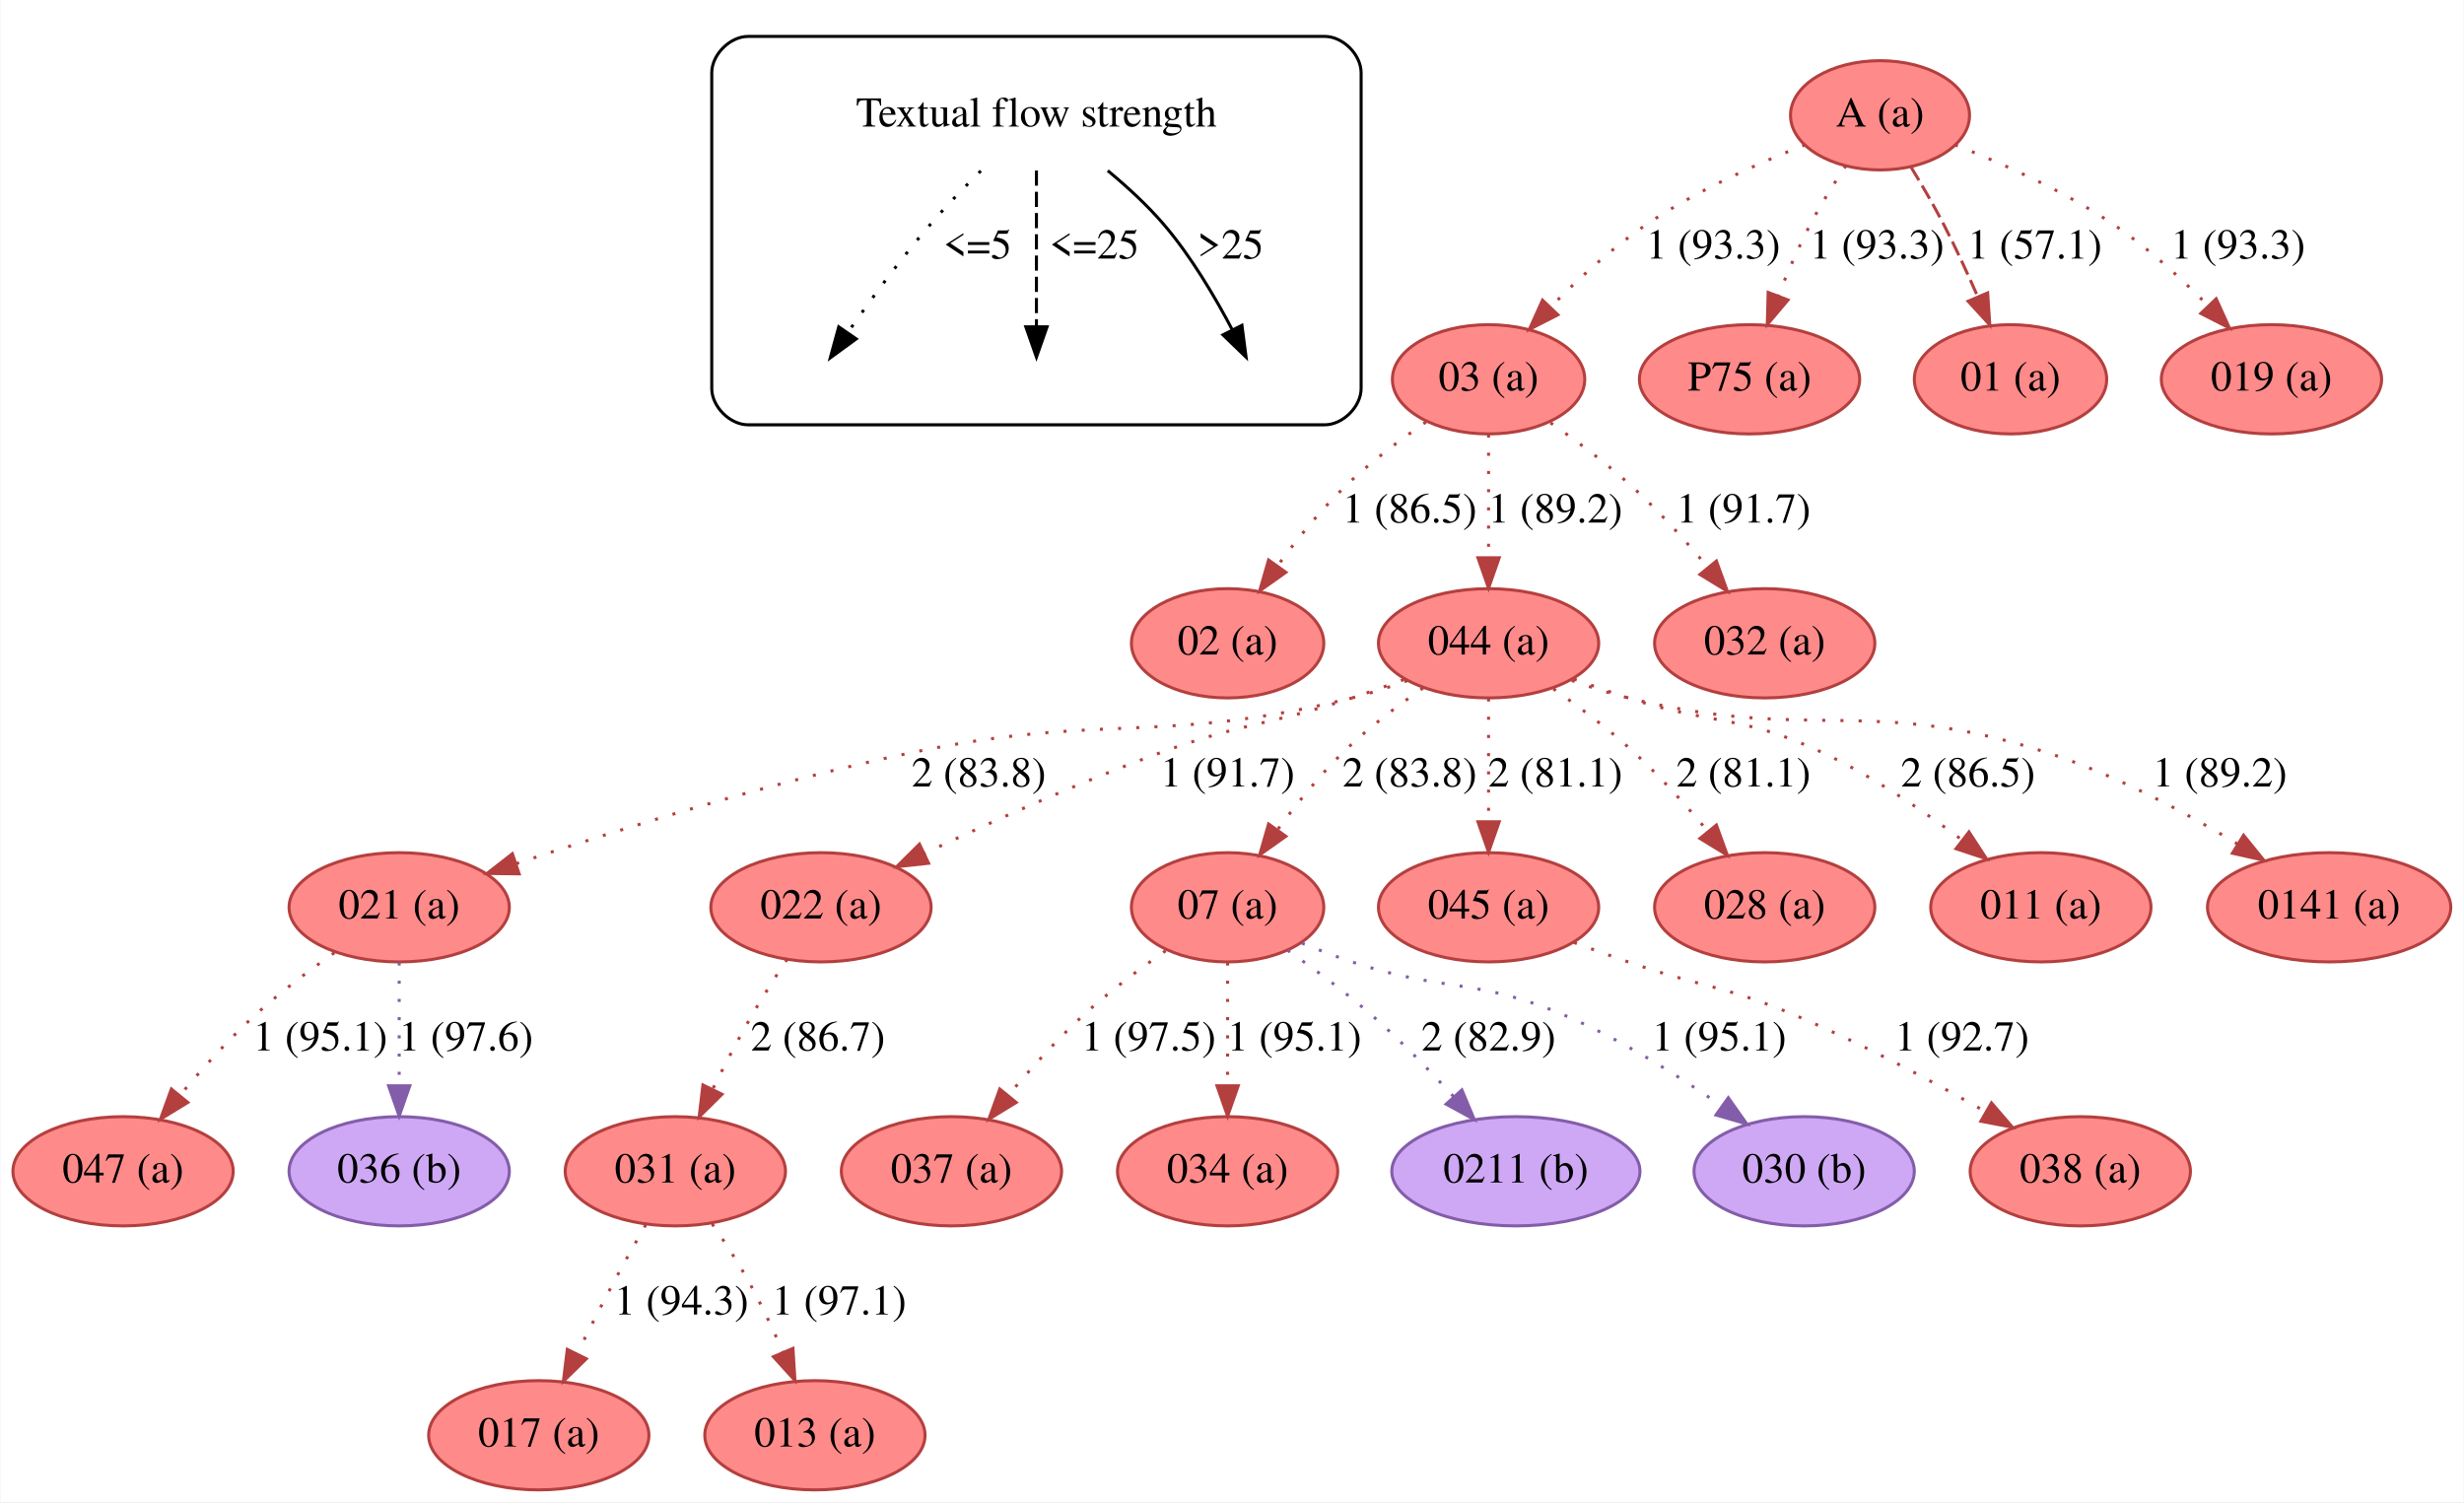
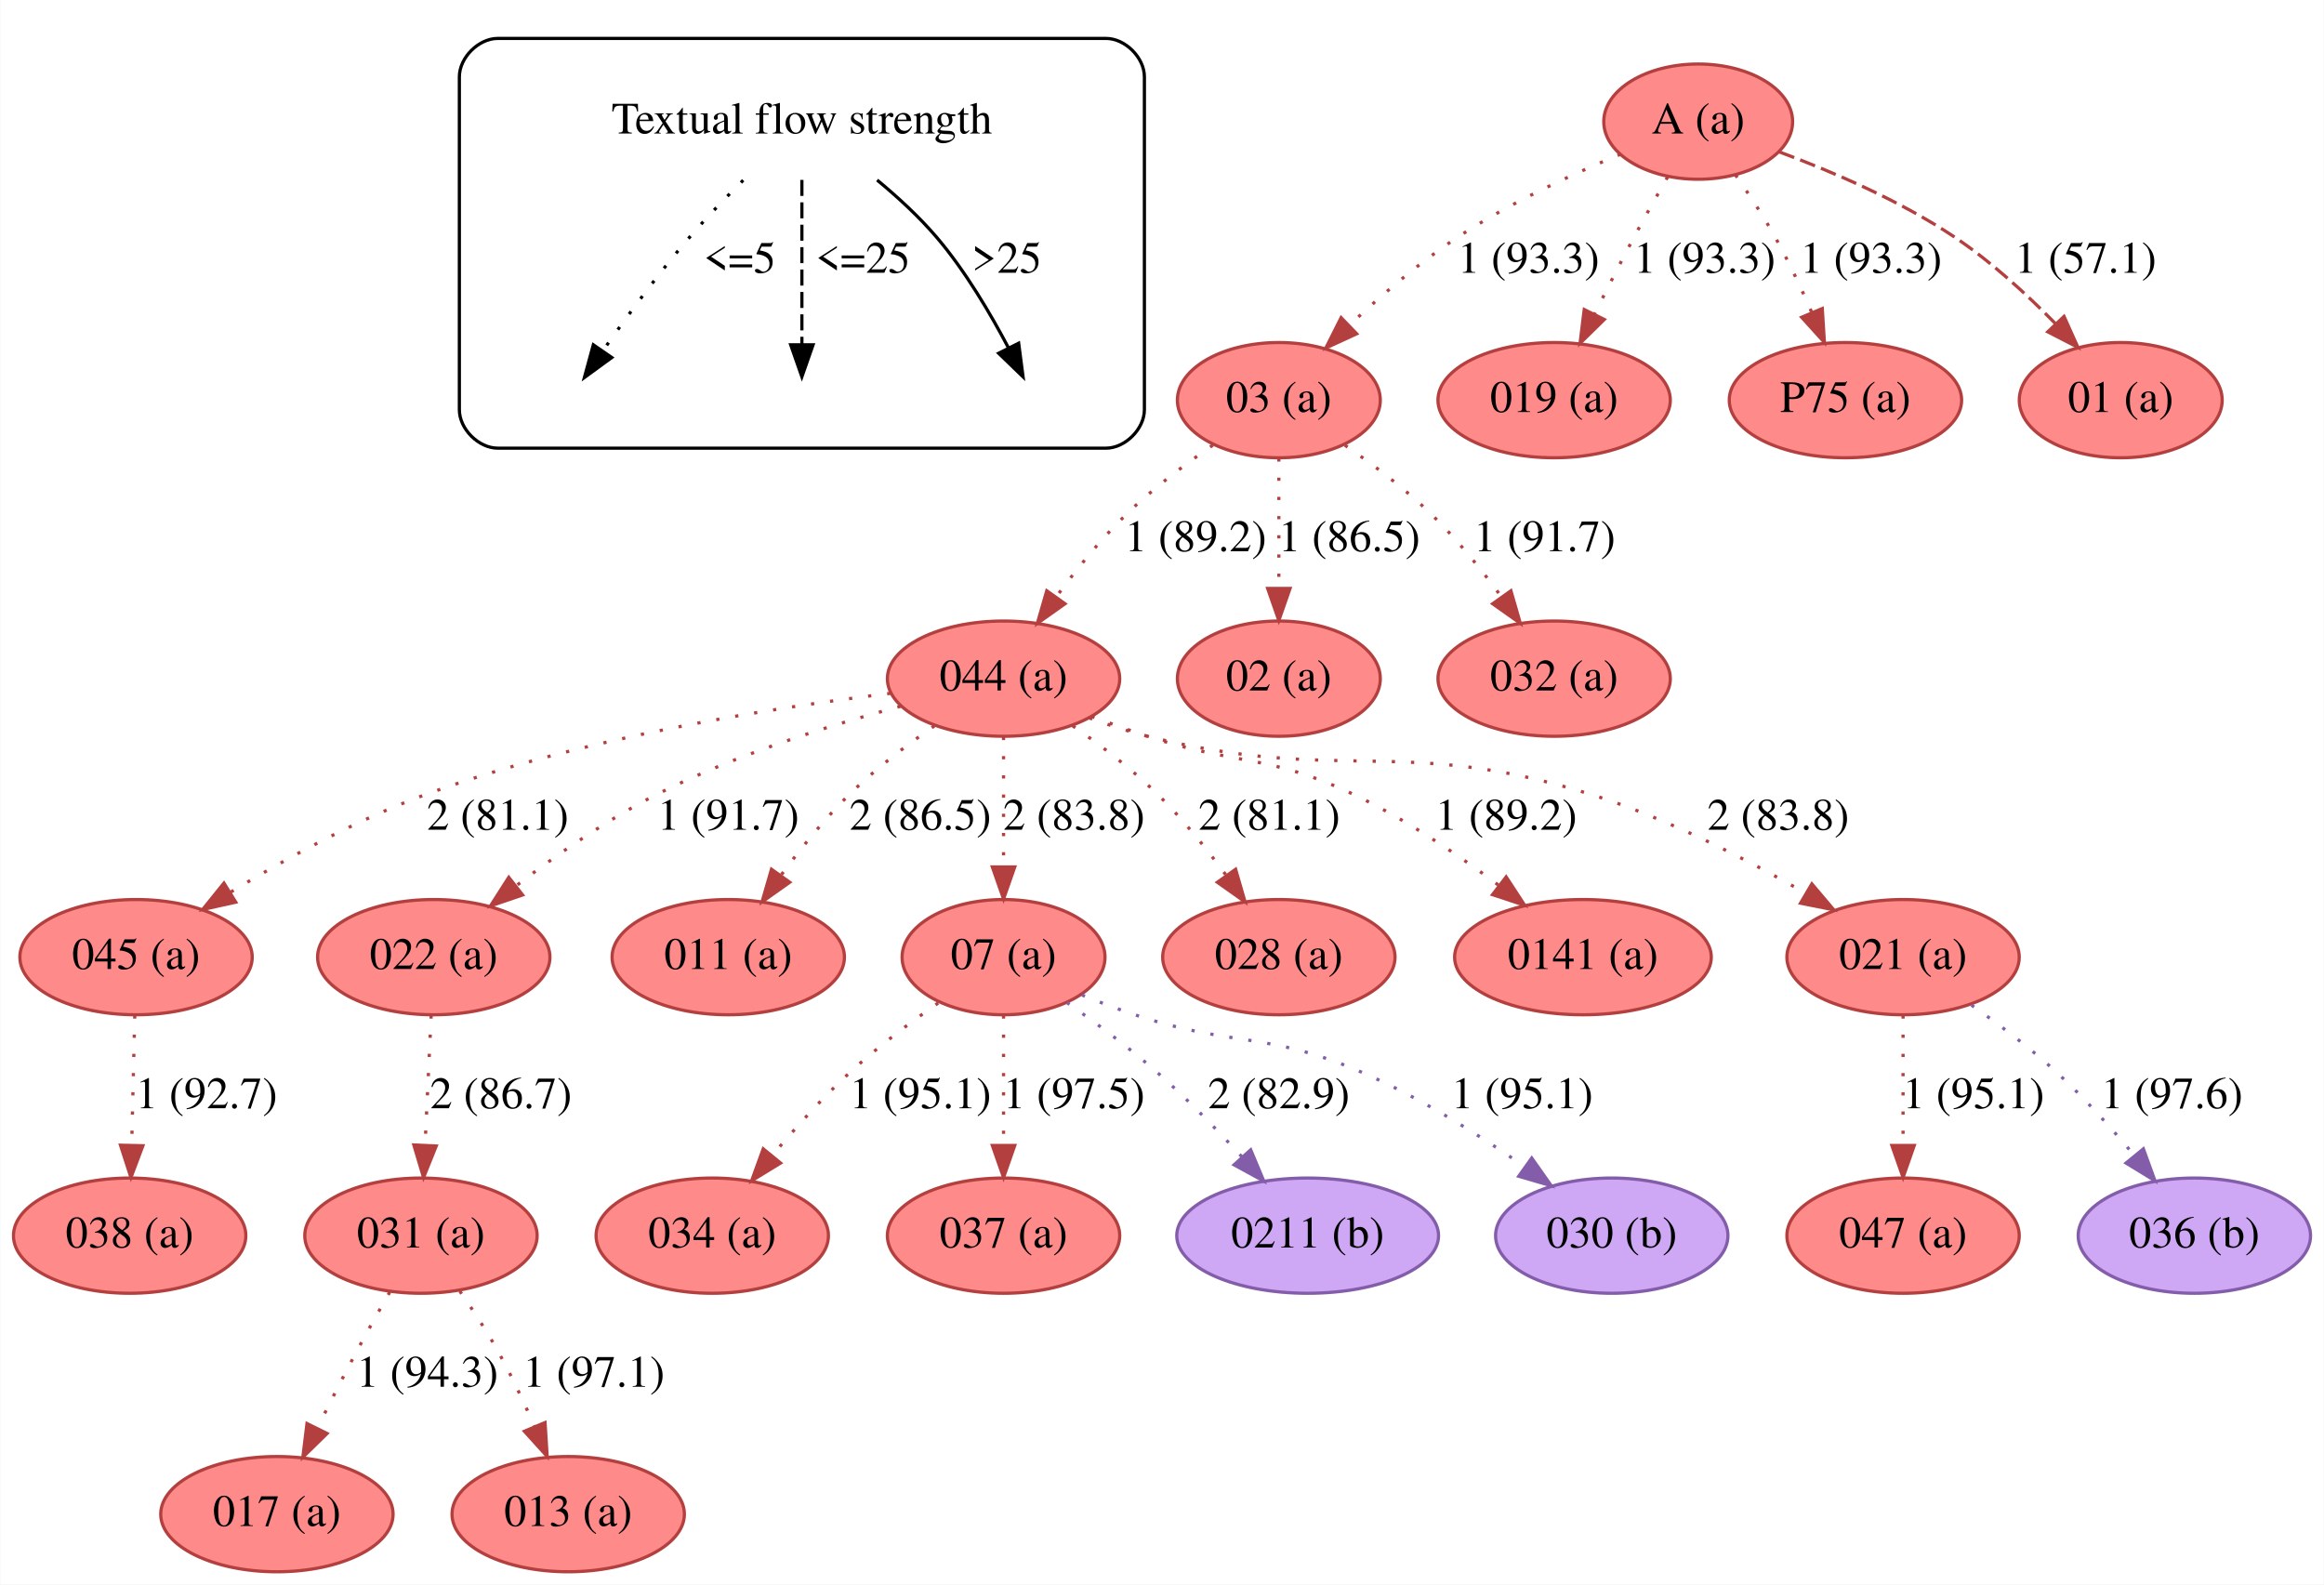
- <svg xmlns="http://www.w3.org/2000/svg" width="812pt" height="495pt" viewBox="0.00 0.00 811.69 495.00">
+ <svg xmlns="http://www.w3.org/2000/svg" width="726pt" height="495pt" viewBox="0.00 0.00 725.79 495.00">
  <g id="graph0" class="graph" transform="scale(1 1) rotate(0) translate(4 491)">
-     <polygon fill="white" stroke="none" points="-4,4 -4,-491 807.693,-491 807.693,4 -4,4" />
+     <polygon fill="white" stroke="none" points="-4,4 -4,-491 721.794,-491 721.794,4 -4,4" />
    <g id="clust1" class="cluster">
-       <path fill="none" stroke="black" d="M242.397,-351C242.397,-351 432.397,-351 432.397,-351 438.397,-351 444.397,-357 444.397,-363 444.397,-363 444.397,-467 444.397,-467 444.397,-473 438.397,-479 432.397,-479 432.397,-479 242.397,-479 242.397,-479 236.397,-479 230.397,-473 230.397,-467 230.397,-467 230.397,-363 230.397,-363 230.397,-357 236.397,-351 242.397,-351" />
+       <path fill="none" stroke="black" d="M151.397,-351C151.397,-351 341.397,-351 341.397,-351 347.397,-351 353.397,-357 353.397,-363 353.397,-363 353.397,-467 353.397,-467 353.397,-473 347.397,-479 341.397,-479 341.397,-479 151.397,-479 151.397,-479 145.397,-479 139.397,-473 139.397,-467 139.397,-467 139.397,-363 139.397,-363 139.397,-357 145.397,-351 151.397,-351" />
    </g>
    <g id="node1" class="node">
-       <text text-anchor="middle" x="337.397" y="-449.3" font-family="Times,serif" font-size="14.00">Textual flow strength</text>
+       <text text-anchor="middle" x="246.397" y="-449.3" font-family="Times,serif" font-size="14.00">Textual flow strength</text>
    </g>
    <g id="edge1" class="edge">
-       <path fill="none" stroke="black" stroke-dasharray="1,5" d="M319.062,-434.686C313.529,-429.194 307.557,-422.989 302.397,-417 292.568,-405.593 282.469,-391.779 275.31,-381.563" />
-       <polygon fill="black" stroke="black" points="278.011,-379.314 269.453,-373.068 272.248,-383.288 278.011,-379.314" />
-       <text text-anchor="middle" x="317.897" y="-405.8" font-family="Times,serif" font-size="14.00">&lt;=5  </text>
+       <path fill="none" stroke="black" stroke-dasharray="1,5" d="M228.062,-434.686C222.529,-429.194 216.557,-422.989 211.397,-417 201.568,-405.593 191.469,-391.779 184.31,-381.563" />
+       <polygon fill="black" stroke="black" points="187.011,-379.314 178.453,-373.068 181.248,-383.288 187.011,-379.314" />
+       <text text-anchor="middle" x="226.897" y="-405.8" font-family="Times,serif" font-size="14.00">&lt;=5  </text>
    </g>
    <g id="edge2" class="edge">
-       <path fill="none" stroke="black" stroke-dasharray="5,2" d="M337.397,-434.799C337.397,-419.794 337.397,-398.174 337.397,-383.409" />
-       <polygon fill="black" stroke="black" points="340.897,-383.293 337.397,-373.293 333.897,-383.293 340.897,-383.293" />
-       <text text-anchor="middle" x="356.397" y="-405.8" font-family="Times,serif" font-size="14.00">  &lt;=25</text>
+       <path fill="none" stroke="black" stroke-dasharray="5,2" d="M246.397,-434.799C246.397,-419.794 246.397,-398.174 246.397,-383.409" />
+       <polygon fill="black" stroke="black" points="249.897,-383.293 246.397,-373.293 242.897,-383.293 249.897,-383.293" />
+       <text text-anchor="middle" x="265.397" y="-405.8" font-family="Times,serif" font-size="14.00">  &lt;=25</text>
    </g>
    <g id="edge3" class="edge">
-       <path fill="none" stroke="black" d="M360.9,-434.76C367.303,-429.462 373.963,-423.344 379.397,-417 388.484,-406.39 396.492,-392.689 401.943,-382.313" />
-       <polygon fill="black" stroke="black" points="405.119,-383.789 406.488,-373.283 398.866,-380.642 405.119,-383.789" />
-       <text text-anchor="middle" x="401.397" y="-405.8" font-family="Times,serif" font-size="14.00">&gt;25</text>
+       <path fill="none" stroke="black" d="M269.9,-434.76C276.303,-429.462 282.963,-423.344 288.397,-417 297.484,-406.39 305.492,-392.689 310.943,-382.313" />
+       <polygon fill="black" stroke="black" points="314.119,-383.789 315.488,-373.283 307.866,-380.642 314.119,-383.789" />
+       <text text-anchor="middle" x="310.397" y="-405.8" font-family="Times,serif" font-size="14.00">&gt;25</text>
    </g>
    <g id="node5" class="node">
-       <ellipse fill="#ff8a8a" stroke="#b43f3f" cx="486.397" cy="-366" rx="31.695" ry="18" />
-       <text text-anchor="middle" x="486.397" y="-362.3" font-family="Times,serif" font-size="14.00">03 (a)</text>
+       <ellipse fill="#ff8a8a" stroke="#b43f3f" cx="526.397" cy="-453" rx="29.497" ry="18" />
+       <text text-anchor="middle" x="526.397" y="-449.3" font-family="Times,serif" font-size="14.00">A (a)</text>
    </g>
    <g id="node6" class="node">
-       <ellipse fill="#ff8a8a" stroke="#b43f3f" cx="400.397" cy="-279" rx="31.695" ry="18" />
-       <text text-anchor="middle" x="400.397" y="-275.3" font-family="Times,serif" font-size="14.00">02 (a)</text>
+       <ellipse fill="#ff8a8a" stroke="#b43f3f" cx="395.397" cy="-366" rx="31.695" ry="18" />
+       <text text-anchor="middle" x="395.397" y="-362.3" font-family="Times,serif" font-size="14.00">03 (a)</text>
    </g>
    <g id="edge4" class="edge">
-       <path fill="none" stroke="#b43f3f" stroke-dasharray="1,5" d="M465.75,-351.912C456.864,-345.796 446.645,-338.086 438.397,-330 430.572,-322.329 423.035,-312.975 416.765,-304.442" />
-       <polygon fill="#b43f3f" stroke="#b43f3f" points="419.603,-302.394 410.954,-296.275 413.899,-306.452 419.603,-302.394" />
-       <text text-anchor="middle" x="460.397" y="-318.8" font-family="Times,serif" font-size="14.00">1 (86.5)</text>
+       <path fill="none" stroke="#b43f3f" stroke-dasharray="1,5" d="M502.144,-442.808C486.973,-436.553 467.353,-427.517 451.397,-417 439.375,-409.077 427.301,-398.681 417.458,-389.422" />
+       <polygon fill="#b43f3f" stroke="#b43f3f" points="419.713,-386.734 410.086,-382.309 414.852,-391.772 419.713,-386.734" />
+       <text text-anchor="middle" x="473.397" y="-405.8" font-family="Times,serif" font-size="14.00">1 (93.3)</text>
    </g>
    <g id="node7" class="node">
-       <ellipse fill="#ff8a8a" stroke="#b43f3f" cx="486.397" cy="-279" rx="36.294" ry="18" />
-       <text text-anchor="middle" x="486.397" y="-275.3" font-family="Times,serif" font-size="14.00">044 (a)</text>
+       <ellipse fill="#ff8a8a" stroke="#b43f3f" cx="481.397" cy="-366" rx="36.294" ry="18" />
+       <text text-anchor="middle" x="481.397" y="-362.3" font-family="Times,serif" font-size="14.00">019 (a)</text>
    </g>
    <g id="edge5" class="edge">
-       <path fill="none" stroke="#b43f3f" stroke-dasharray="1,5" d="M486.397,-347.799C486.397,-336.163 486.397,-320.548 486.397,-307.237" />
-       <polygon fill="#b43f3f" stroke="#b43f3f" points="489.897,-307.175 486.397,-297.175 482.897,-307.175 489.897,-307.175" />
-       <text text-anchor="middle" x="508.397" y="-318.8" font-family="Times,serif" font-size="14.00">1 (89.2)</text>
+       <path fill="none" stroke="#b43f3f" stroke-dasharray="1,5" d="M516.847,-435.723C513.473,-429.861 509.699,-423.17 506.397,-417 502.229,-409.213 497.866,-400.645 493.972,-392.834" />
+       <polygon fill="#b43f3f" stroke="#b43f3f" points="497.069,-391.2 489.5,-383.785 490.793,-394.301 497.069,-391.2" />
+       <text text-anchor="middle" x="528.397" y="-405.8" font-family="Times,serif" font-size="14.00">1 (93.3)</text>
    </g>
    <g id="node8" class="node">
-       <ellipse fill="#ff8a8a" stroke="#b43f3f" cx="577.397" cy="-279" rx="36.294" ry="18" />
-       <text text-anchor="middle" x="577.397" y="-275.3" font-family="Times,serif" font-size="14.00">032 (a)</text>
-     </g>
-     <g id="edge6" class="edge">
-       <path fill="none" stroke="#b43f3f" stroke-dasharray="1,5" d="M506.816,-351.672C515.659,-345.512 525.908,-337.834 534.397,-330 542.941,-322.115 551.472,-312.619 558.657,-304.029" />
-       <polygon fill="#b43f3f" stroke="#b43f3f" points="561.474,-306.113 565.089,-296.155 556.053,-301.685 561.474,-306.113" />
-       <text text-anchor="middle" x="570.397" y="-318.8" font-family="Times,serif" font-size="14.00">1 (91.7)</text>
-     </g>
-     <g id="node13" class="node">
-       <ellipse fill="#ff8a8a" stroke="#b43f3f" cx="127.397" cy="-192" rx="36.294" ry="18" />
-       <text text-anchor="middle" x="127.397" y="-188.3" font-family="Times,serif" font-size="14.00">021 (a)</text>
-     </g>
-     <g id="edge16" class="edge">
-       <path fill="none" stroke="#b43f3f" stroke-dasharray="1,5" d="M459.6,-266.689C453.687,-264.529 447.396,-262.483 441.397,-261 378.355,-245.415 359.968,-256.256 296.397,-243 250.869,-233.506 199.828,-217.66 165.87,-206.351" />
-       <polygon fill="#b43f3f" stroke="#b43f3f" points="166.929,-203.015 156.335,-203.146 164.698,-209.65 166.929,-203.015" />
-       <text text-anchor="middle" x="318.397" y="-231.8" font-family="Times,serif" font-size="14.00">2 (83.8)</text>
-     </g>
-     <g id="node16" class="node">
-       <ellipse fill="#ff8a8a" stroke="#b43f3f" cx="266.397" cy="-192" rx="36.294" ry="18" />
-       <text text-anchor="middle" x="266.397" y="-188.3" font-family="Times,serif" font-size="14.00">022 (a)</text>
-     </g>
-     <g id="edge17" class="edge">
-       <path fill="none" stroke="#b43f3f" stroke-dasharray="1,5" d="M458.439,-267.028C452.826,-264.941 446.946,-262.838 441.397,-261 413.752,-251.847 405.761,-252.96 378.397,-243 351.728,-233.293 322.471,-220.141 300.549,-209.762" />
-       <polygon fill="#b43f3f" stroke="#b43f3f" points="301.863,-206.511 291.331,-205.357 298.845,-212.827 301.863,-206.511" />
-       <text text-anchor="middle" x="400.397" y="-231.8" font-family="Times,serif" font-size="14.00">1 (91.7)</text>
-     </g>
-     <g id="node20" class="node">
-       <ellipse fill="#ff8a8a" stroke="#b43f3f" cx="400.397" cy="-192" rx="31.695" ry="18" />
-       <text text-anchor="middle" x="400.397" y="-188.3" font-family="Times,serif" font-size="14.00">07 (a)</text>
-     </g>
-     <g id="edge18" class="edge">
-       <path fill="none" stroke="#b43f3f" stroke-dasharray="1,5" d="M464.793,-264.25C456.136,-258.245 446.351,-250.798 438.397,-243 430.572,-235.329 423.035,-225.975 416.765,-217.442" />
-       <polygon fill="#b43f3f" stroke="#b43f3f" points="419.603,-215.394 410.954,-209.275 413.899,-219.452 419.603,-215.394" />
-       <text text-anchor="middle" x="460.397" y="-231.8" font-family="Times,serif" font-size="14.00">2 (83.8)</text>
-     </g>
-     <g id="node21" class="node">
-       <ellipse fill="#ff8a8a" stroke="#b43f3f" cx="486.397" cy="-192" rx="36.294" ry="18" />
-       <text text-anchor="middle" x="486.397" y="-188.3" font-family="Times,serif" font-size="14.00">045 (a)</text>
-     </g>
-     <g id="edge19" class="edge">
-       <path fill="none" stroke="#b43f3f" stroke-dasharray="1,5" d="M486.397,-260.799C486.397,-249.163 486.397,-233.548 486.397,-220.237" />
-       <polygon fill="#b43f3f" stroke="#b43f3f" points="489.897,-220.175 486.397,-210.175 482.897,-220.175 489.897,-220.175" />
-       <text text-anchor="middle" x="508.397" y="-231.8" font-family="Times,serif" font-size="14.00">2 (81.1)</text>
-     </g>
-     <g id="node22" class="node">
-       <ellipse fill="#ff8a8a" stroke="#b43f3f" cx="577.397" cy="-192" rx="36.294" ry="18" />
-       <text text-anchor="middle" x="577.397" y="-188.3" font-family="Times,serif" font-size="14.00">028 (a)</text>
-     </g>
-     <g id="edge20" class="edge">
-       <path fill="none" stroke="#b43f3f" stroke-dasharray="1,5" d="M507.768,-264.006C516.389,-257.963 526.211,-250.554 534.397,-243 542.941,-235.115 551.472,-225.619 558.657,-217.029" />
-       <polygon fill="#b43f3f" stroke="#b43f3f" points="561.474,-219.113 565.089,-209.155 556.053,-214.685 561.474,-219.113" />
-       <text text-anchor="middle" x="570.397" y="-231.8" font-family="Times,serif" font-size="14.00">2 (81.1)</text>
-     </g>
-     <g id="node23" class="node">
-       <ellipse fill="#ff8a8a" stroke="#b43f3f" cx="668.397" cy="-192" rx="36.294" ry="18" />
-       <text text-anchor="middle" x="668.397" y="-188.3" font-family="Times,serif" font-size="14.00">011 (a)</text>
-     </g>
-     <g id="edge21" class="edge">
-       <path fill="none" stroke="#b43f3f" stroke-dasharray="1,5" d="M514.492,-267.213C520.377,-265.067 526.567,-262.894 532.397,-261 560.499,-251.871 569.67,-255.601 596.397,-243 612.657,-235.334 629.241,-224.096 642.388,-214.216" />
-       <polygon fill="#b43f3f" stroke="#b43f3f" points="644.709,-216.847 650.494,-207.97 640.436,-211.302 644.709,-216.847" />
-       <text text-anchor="middle" x="644.397" y="-231.8" font-family="Times,serif" font-size="14.00">2 (86.5)</text>
-     </g>
-     <g id="node24" class="node">
-       <ellipse fill="#ff8a8a" stroke="#b43f3f" cx="763.397" cy="-192" rx="40.094" ry="18" />
-       <text text-anchor="middle" x="763.397" y="-188.3" font-family="Times,serif" font-size="14.00">0141 (a)</text>
-     </g>
-     <g id="edge22" class="edge">
-       <path fill="none" stroke="#b43f3f" stroke-dasharray="1,5" d="M513.813,-266.728C519.856,-264.566 526.28,-262.509 532.397,-261 592.45,-246.186 611.521,-261.957 670.397,-243 692.537,-235.871 715.576,-223.526 733.184,-212.887" />
-       <polygon fill="#b43f3f" stroke="#b43f3f" points="735.202,-215.754 741.864,-207.515 731.518,-209.802 735.202,-215.754" />
-       <text text-anchor="middle" x="727.397" y="-231.8" font-family="Times,serif" font-size="14.00">1 (89.2)</text>
-     </g>
-     <g id="node9" class="node">
-       <ellipse fill="#ff8a8a" stroke="#b43f3f" cx="615.397" cy="-453" rx="29.497" ry="18" />
-       <text text-anchor="middle" x="615.397" y="-449.3" font-family="Times,serif" font-size="14.00">A (a)</text>
-     </g>
-     <g id="edge7" class="edge">
-       <path fill="none" stroke="#b43f3f" stroke-dasharray="1,5" d="M590.695,-443.257C575.013,-437.12 554.679,-428.049 538.397,-417 527.062,-409.308 515.921,-399.062 506.876,-389.848" />
-       <polygon fill="#b43f3f" stroke="#b43f3f" points="509.245,-387.26 499.814,-382.43 504.175,-392.086 509.245,-387.26" />
-       <text text-anchor="middle" x="560.397" y="-405.8" font-family="Times,serif" font-size="14.00">1 (93.3)</text>
-     </g>
-     <g id="node10" class="node">
      <ellipse fill="#ff8a8a" stroke="#b43f3f" cx="572.397" cy="-366" rx="36.294" ry="18" />
      <text text-anchor="middle" x="572.397" y="-362.3" font-family="Times,serif" font-size="14.00">P75 (a)</text>
    </g>
-     <g id="edge8" class="edge">
-       <path fill="none" stroke="#b43f3f" stroke-dasharray="1,5" d="M604.166,-436.379C600.176,-430.467 595.828,-423.575 592.397,-417 588.504,-409.54 584.877,-401.146 581.809,-393.396" />
-       <polygon fill="#b43f3f" stroke="#b43f3f" points="585.076,-392.141 578.245,-384.043 578.535,-394.634 585.076,-392.141" />
-       <text text-anchor="middle" x="614.397" y="-405.8" font-family="Times,serif" font-size="14.00">1 (93.3)</text>
-     </g>
-     <g id="node11" class="node">
+     <g id="edge6" class="edge">
+       <path fill="none" stroke="#b43f3f" stroke-dasharray="1,5" d="M538.036,-436.37C542.19,-430.457 546.743,-423.567 550.397,-417 554.547,-409.542 558.498,-401.148 561.877,-393.398" />
+       <polygon fill="#b43f3f" stroke="#b43f3f" points="565.161,-394.619 565.824,-384.044 558.712,-391.897 565.161,-394.619" />
+       <text text-anchor="middle" x="580.397" y="-405.8" font-family="Times,serif" font-size="14.00">1 (93.3)</text>
+     </g>
+     <g id="node9" class="node">
      <ellipse fill="#ff8a8a" stroke="#b43f3f" cx="658.397" cy="-366" rx="31.695" ry="18" />
      <text text-anchor="middle" x="658.397" y="-362.3" font-family="Times,serif" font-size="14.00">01 (a)</text>
    </g>
+     <g id="edge7" class="edge">
+       <path fill="none" stroke="#b43f3f" stroke-dasharray="5,2" d="M551.714,-443.555C568.064,-437.482 589.381,-428.371 606.397,-417 617.786,-409.389 628.935,-399.155 637.971,-389.928" />
+       <polygon fill="#b43f3f" stroke="#b43f3f" points="640.679,-392.158 645.022,-382.494 635.601,-387.341 640.679,-392.158" />
+       <text text-anchor="middle" x="647.397" y="-405.8" font-family="Times,serif" font-size="14.00">1 (57.1)</text>
+     </g>
+     <g id="node10" class="node">
+       <ellipse fill="#ff8a8a" stroke="#b43f3f" cx="309.397" cy="-279" rx="36.294" ry="18" />
+       <text text-anchor="middle" x="309.397" y="-275.3" font-family="Times,serif" font-size="14.00">044 (a)</text>
+     </g>
+     <g id="edge8" class="edge">
+       <path fill="none" stroke="#b43f3f" stroke-dasharray="1,5" d="M374.75,-351.912C365.864,-345.796 355.645,-338.086 347.397,-330 339.572,-322.329 332.035,-312.975 325.765,-304.442" />
+       <polygon fill="#b43f3f" stroke="#b43f3f" points="328.603,-302.394 319.954,-296.275 322.899,-306.452 328.603,-302.394" />
+       <text text-anchor="middle" x="369.397" y="-318.8" font-family="Times,serif" font-size="14.00">1 (89.2)</text>
+     </g>
+     <g id="node11" class="node">
+       <ellipse fill="#ff8a8a" stroke="#b43f3f" cx="395.397" cy="-279" rx="31.695" ry="18" />
+       <text text-anchor="middle" x="395.397" y="-275.3" font-family="Times,serif" font-size="14.00">02 (a)</text>
+     </g>
    <g id="edge9" class="edge">
-       <path fill="none" stroke="#b43f3f" stroke-dasharray="5,2" d="M625.66,-435.861C629.224,-430.011 633.14,-423.294 636.397,-417 640.319,-409.419 644.203,-400.989 647.59,-393.243" />
-       <polygon fill="#b43f3f" stroke="#b43f3f" points="650.866,-394.485 651.58,-383.914 644.43,-391.732 650.866,-394.485" />
-       <text text-anchor="middle" x="666.397" y="-405.8" font-family="Times,serif" font-size="14.00">1 (57.1)</text>
+       <path fill="none" stroke="#b43f3f" stroke-dasharray="1,5" d="M395.397,-347.799C395.397,-336.163 395.397,-320.548 395.397,-307.237" />
+       <polygon fill="#b43f3f" stroke="#b43f3f" points="398.897,-307.175 395.397,-297.175 391.897,-307.175 398.897,-307.175" />
+       <text text-anchor="middle" x="417.397" y="-318.8" font-family="Times,serif" font-size="14.00">1 (86.5)</text>
    </g>
    <g id="node12" class="node">
-       <ellipse fill="#ff8a8a" stroke="#b43f3f" cx="744.397" cy="-366" rx="36.294" ry="18" />
-       <text text-anchor="middle" x="744.397" y="-362.3" font-family="Times,serif" font-size="14.00">019 (a)</text>
+       <ellipse fill="#ff8a8a" stroke="#b43f3f" cx="481.397" cy="-279" rx="36.294" ry="18" />
+       <text text-anchor="middle" x="481.397" y="-275.3" font-family="Times,serif" font-size="14.00">032 (a)</text>
    </g>
    <g id="edge10" class="edge">
-       <path fill="none" stroke="#b43f3f" stroke-dasharray="1,5" d="M640.098,-443.257C655.781,-437.12 676.115,-428.049 692.397,-417 703.57,-409.418 714.555,-399.354 723.528,-390.244" />
-       <polygon fill="#b43f3f" stroke="#b43f3f" points="726.176,-392.539 730.553,-382.891 721.114,-387.704 726.176,-392.539" />
-       <text text-anchor="middle" x="733.397" y="-405.8" font-family="Times,serif" font-size="14.00">1 (93.3)</text>
+       <path fill="none" stroke="#b43f3f" stroke-dasharray="1,5" d="M416.044,-351.912C424.93,-345.796 435.148,-338.086 443.397,-330 451.221,-322.329 458.759,-312.975 465.029,-304.442" />
+       <polygon fill="#b43f3f" stroke="#b43f3f" points="467.894,-306.452 470.84,-296.275 462.191,-302.394 467.894,-306.452" />
+       <text text-anchor="middle" x="478.397" y="-318.8" font-family="Times,serif" font-size="14.00">1 (91.7)</text>
+     </g>
+     <g id="node13" class="node">
+       <ellipse fill="#ff8a8a" stroke="#b43f3f" cx="38.397" cy="-192" rx="36.294" ry="18" />
+       <text text-anchor="middle" x="38.397" y="-188.3" font-family="Times,serif" font-size="14.00">045 (a)</text>
+     </g>
+     <g id="edge11" class="edge">
+       <path fill="none" stroke="#b43f3f" stroke-dasharray="1,5" d="M274.028,-274.407C237.092,-269.904 177.892,-260.55 129.397,-243 107.745,-235.164 85.045,-222.7 67.732,-212.177" />
+       <polygon fill="#b43f3f" stroke="#b43f3f" points="69.547,-209.184 59.204,-206.885 65.856,-215.132 69.547,-209.184" />
+       <text text-anchor="middle" x="151.397" y="-231.8" font-family="Times,serif" font-size="14.00">2 (81.1)</text>
    </g>
    <g id="node14" class="node">
+       <ellipse fill="#ff8a8a" stroke="#b43f3f" cx="131.397" cy="-192" rx="36.294" ry="18" />
+       <text text-anchor="middle" x="131.397" y="-188.3" font-family="Times,serif" font-size="14.00">022 (a)</text>
+     </g>
+     <g id="edge12" class="edge">
+       <path fill="none" stroke="#b43f3f" stroke-dasharray="1,5" d="M277.194,-270.349C255.172,-264.456 225.686,-255.241 201.397,-243 185.752,-235.116 169.747,-223.958 156.997,-214.183" />
+       <polygon fill="#b43f3f" stroke="#b43f3f" points="159.153,-211.426 149.125,-208.007 154.832,-216.934 159.153,-211.426" />
+       <text text-anchor="middle" x="223.397" y="-231.8" font-family="Times,serif" font-size="14.00">1 (91.7)</text>
+     </g>
+     <g id="node15" class="node">
+       <ellipse fill="#ff8a8a" stroke="#b43f3f" cx="223.397" cy="-192" rx="36.294" ry="18" />
+       <text text-anchor="middle" x="223.397" y="-188.3" font-family="Times,serif" font-size="14.00">011 (a)</text>
+     </g>
+     <g id="edge13" class="edge">
+       <path fill="none" stroke="#b43f3f" stroke-dasharray="1,5" d="M287.793,-264.25C279.136,-258.245 269.351,-250.798 261.397,-243 253.572,-235.329 246.035,-225.975 239.765,-217.442" />
+       <polygon fill="#b43f3f" stroke="#b43f3f" points="242.603,-215.394 233.954,-209.275 236.899,-219.452 242.603,-215.394" />
+       <text text-anchor="middle" x="283.397" y="-231.8" font-family="Times,serif" font-size="14.00">2 (86.5)</text>
+     </g>
+     <g id="node16" class="node">
+       <ellipse fill="#ff8a8a" stroke="#b43f3f" cx="309.397" cy="-192" rx="31.695" ry="18" />
+       <text text-anchor="middle" x="309.397" y="-188.3" font-family="Times,serif" font-size="14.00">07 (a)</text>
+     </g>
+     <g id="edge14" class="edge">
+       <path fill="none" stroke="#b43f3f" stroke-dasharray="1,5" d="M309.397,-260.799C309.397,-249.163 309.397,-233.548 309.397,-220.237" />
+       <polygon fill="#b43f3f" stroke="#b43f3f" points="312.897,-220.175 309.397,-210.175 305.897,-220.175 312.897,-220.175" />
+       <text text-anchor="middle" x="331.397" y="-231.8" font-family="Times,serif" font-size="14.00">2 (83.8)</text>
+     </g>
+     <g id="node17" class="node">
+       <ellipse fill="#ff8a8a" stroke="#b43f3f" cx="395.397" cy="-192" rx="36.294" ry="18" />
+       <text text-anchor="middle" x="395.397" y="-188.3" font-family="Times,serif" font-size="14.00">028 (a)</text>
+     </g>
+     <g id="edge15" class="edge">
+       <path fill="none" stroke="#b43f3f" stroke-dasharray="1,5" d="M331.001,-264.25C339.657,-258.245 349.443,-250.798 357.397,-243 365.221,-235.329 372.759,-225.975 379.029,-217.442" />
+       <polygon fill="#b43f3f" stroke="#b43f3f" points="381.894,-219.452 384.84,-209.275 376.191,-215.394 381.894,-219.452" />
+       <text text-anchor="middle" x="392.397" y="-231.8" font-family="Times,serif" font-size="14.00">2 (81.1)</text>
+     </g>
+     <g id="node18" class="node">
+       <ellipse fill="#ff8a8a" stroke="#b43f3f" cx="490.397" cy="-192" rx="40.094" ry="18" />
+       <text text-anchor="middle" x="490.397" y="-188.3" font-family="Times,serif" font-size="14.00">0141 (a)</text>
+     </g>
+     <g id="edge16" class="edge">
+       <path fill="none" stroke="#b43f3f" stroke-dasharray="1,5" d="M336.868,-267.189C342.626,-265.045 348.685,-262.878 354.397,-261 382.466,-251.77 391.67,-255.601 418.397,-243 434.544,-235.387 451.011,-224.252 464.114,-214.422" />
+       <polygon fill="#b43f3f" stroke="#b43f3f" points="466.409,-217.072 472.202,-208.201 462.141,-211.524 466.409,-217.072" />
+       <text text-anchor="middle" x="466.397" y="-231.8" font-family="Times,serif" font-size="14.00">1 (89.2)</text>
+     </g>
+     <g id="node19" class="node">
+       <ellipse fill="#ff8a8a" stroke="#b43f3f" cx="590.397" cy="-192" rx="36.294" ry="18" />
+       <text text-anchor="middle" x="590.397" y="-188.3" font-family="Times,serif" font-size="14.00">021 (a)</text>
+     </g>
+     <g id="edge17" class="edge">
+       <path fill="none" stroke="#b43f3f" stroke-dasharray="1,5" d="M336.2,-266.717C342.113,-264.556 348.402,-262.502 354.397,-261 414.396,-245.97 433.32,-261.322 492.397,-243 516.227,-235.609 541.253,-222.743 560.051,-211.913" />
+       <polygon fill="#b43f3f" stroke="#b43f3f" points="561.905,-214.883 568.746,-206.793 558.353,-208.851 561.905,-214.883" />
+       <text text-anchor="middle" x="551.397" y="-231.8" font-family="Times,serif" font-size="14.00">2 (83.8)</text>
+     </g>
+     <g id="node20" class="node">
      <ellipse fill="#ff8a8a" stroke="#b43f3f" cx="36.397" cy="-105" rx="36.294" ry="18" />
-       <text text-anchor="middle" x="36.397" y="-101.3" font-family="Times,serif" font-size="14.00">047 (a)</text>
-     </g>
-     <g id="edge11" class="edge">
-       <path fill="none" stroke="#b43f3f" stroke-dasharray="1,5" d="M106.025,-177.006C97.404,-170.963 87.582,-163.554 79.397,-156 70.853,-148.115 62.321,-138.619 55.136,-130.029" />
-       <polygon fill="#b43f3f" stroke="#b43f3f" points="57.741,-127.685 48.704,-122.155 52.32,-132.113 57.741,-127.685" />
-       <text text-anchor="middle" x="101.397" y="-144.8" font-family="Times,serif" font-size="14.00">1 (95.1)</text>
-     </g>
-     <g id="node15" class="node">
-       <ellipse fill="#cea8f4" stroke="#835da9" cx="127.397" cy="-105" rx="36.294" ry="18" />
-       <text text-anchor="middle" x="127.397" y="-101.3" font-family="Times,serif" font-size="14.00">036 (b)</text>
-     </g>
-     <g id="edge12" class="edge">
-       <path fill="none" stroke="#835da9" stroke-dasharray="1,5" d="M127.397,-173.799C127.397,-162.163 127.397,-146.548 127.397,-133.237" />
-       <polygon fill="#835da9" stroke="#835da9" points="130.897,-133.175 127.397,-123.175 123.897,-133.175 130.897,-133.175" />
-       <text text-anchor="middle" x="149.397" y="-144.8" font-family="Times,serif" font-size="14.00">1 (97.6)</text>
-     </g>
-     <g id="node17" class="node">
+       <text text-anchor="middle" x="36.397" y="-101.3" font-family="Times,serif" font-size="14.00">038 (a)</text>
+     </g>
+     <g id="edge18" class="edge">
+       <path fill="none" stroke="#b43f3f" stroke-dasharray="1,5" d="M37.992,-173.799C37.718,-162.163 37.351,-146.548 37.038,-133.237" />
+       <polygon fill="#b43f3f" stroke="#b43f3f" points="40.535,-133.09 36.801,-123.175 33.537,-133.255 40.535,-133.09" />
+       <text text-anchor="middle" x="60.397" y="-144.8" font-family="Times,serif" font-size="14.00">1 (92.7)</text>
+     </g>
+     <g id="node21" class="node">
+       <ellipse fill="#ff8a8a" stroke="#b43f3f" cx="127.397" cy="-105" rx="36.294" ry="18" />
+       <text text-anchor="middle" x="127.397" y="-101.3" font-family="Times,serif" font-size="14.00">031 (a)</text>
+     </g>
+     <g id="edge19" class="edge">
+       <path fill="none" stroke="#b43f3f" stroke-dasharray="1,5" d="M130.587,-173.799C130.04,-162.163 129.305,-146.548 128.679,-133.237" />
+       <polygon fill="#b43f3f" stroke="#b43f3f" points="132.171,-133 128.205,-123.175 125.179,-133.329 132.171,-133" />
+       <text text-anchor="middle" x="152.397" y="-144.8" font-family="Times,serif" font-size="14.00">2 (86.7)</text>
+     </g>
+     <g id="node24" class="node">
      <ellipse fill="#ff8a8a" stroke="#b43f3f" cx="218.397" cy="-105" rx="36.294" ry="18" />
-       <text text-anchor="middle" x="218.397" y="-101.3" font-family="Times,serif" font-size="14.00">031 (a)</text>
-     </g>
-     <g id="edge13" class="edge">
-       <path fill="none" stroke="#b43f3f" stroke-dasharray="1,5" d="M255.226,-174.869C251.329,-169.02 247.025,-162.301 243.397,-156 238.989,-148.347 234.556,-139.817 230.673,-132" />
-       <polygon fill="#b43f3f" stroke="#b43f3f" points="233.777,-130.38 226.247,-122.926 227.485,-133.448 233.777,-130.38" />
-       <text text-anchor="middle" x="265.397" y="-144.8" font-family="Times,serif" font-size="14.00">2 (86.7)</text>
-     </g>
-     <g id="node18" class="node">
-       <ellipse fill="#ff8a8a" stroke="#b43f3f" cx="173.397" cy="-18" rx="36.294" ry="18" />
-       <text text-anchor="middle" x="173.397" y="-14.3" font-family="Times,serif" font-size="14.00">017 (a)</text>
-     </g>
-     <g id="edge14" class="edge">
-       <path fill="none" stroke="#b43f3f" stroke-dasharray="1,5" d="M208.644,-87.371C205.322,-81.593 201.633,-75.047 198.397,-69 194.229,-61.213 189.866,-52.645 185.972,-44.834" />
-       <polygon fill="#b43f3f" stroke="#b43f3f" points="189.069,-43.2 181.5,-35.785 182.793,-46.301 189.069,-43.2" />
-       <text text-anchor="middle" x="220.397" y="-57.8" font-family="Times,serif" font-size="14.00">1 (94.3)</text>
-     </g>
-     <g id="node19" class="node">
-       <ellipse fill="#ff8a8a" stroke="#b43f3f" cx="264.397" cy="-18" rx="36.294" ry="18" />
-       <text text-anchor="middle" x="264.397" y="-14.3" font-family="Times,serif" font-size="14.00">013 (a)</text>
-     </g>
-     <g id="edge15" class="edge">
-       <path fill="none" stroke="#b43f3f" stroke-dasharray="1,5" d="M230.526,-87.67C234.546,-81.917 238.886,-75.309 242.397,-69 246.547,-61.542 250.498,-53.148 253.877,-45.398" />
-       <polygon fill="#b43f3f" stroke="#b43f3f" points="257.161,-46.618 257.824,-36.044 250.712,-43.897 257.161,-46.618" />
-       <text text-anchor="middle" x="272.397" y="-57.8" font-family="Times,serif" font-size="14.00">1 (97.1)</text>
+       <text text-anchor="middle" x="218.397" y="-101.3" font-family="Times,serif" font-size="14.00">034 (a)</text>
+     </g>
+     <g id="edge22" class="edge">
+       <path fill="none" stroke="#b43f3f" stroke-dasharray="1,5" d="M288.978,-177.672C280.134,-171.512 269.886,-163.834 261.397,-156 252.853,-148.115 244.321,-138.619 237.136,-130.029" />
+       <polygon fill="#b43f3f" stroke="#b43f3f" points="239.741,-127.685 230.704,-122.155 234.32,-132.113 239.741,-127.685" />
+       <text text-anchor="middle" x="283.397" y="-144.8" font-family="Times,serif" font-size="14.00">1 (95.1)</text>
    </g>
    <g id="node25" class="node">
      <ellipse fill="#ff8a8a" stroke="#b43f3f" cx="309.397" cy="-105" rx="36.294" ry="18" />
      <text text-anchor="middle" x="309.397" y="-101.3" font-family="Times,serif" font-size="14.00">037 (a)</text>
    </g>
    <g id="edge23" class="edge">
-       <path fill="none" stroke="#b43f3f" stroke-dasharray="1,5" d="M379.978,-177.672C371.134,-171.512 360.886,-163.834 352.397,-156 343.853,-148.115 335.321,-138.619 328.136,-130.029" />
-       <polygon fill="#b43f3f" stroke="#b43f3f" points="330.741,-127.685 321.704,-122.155 325.32,-132.113 330.741,-127.685" />
-       <text text-anchor="middle" x="374.397" y="-144.8" font-family="Times,serif" font-size="14.00">1 (97.5)</text>
+       <path fill="none" stroke="#b43f3f" stroke-dasharray="1,5" d="M309.397,-173.799C309.397,-162.163 309.397,-146.548 309.397,-133.237" />
+       <polygon fill="#b43f3f" stroke="#b43f3f" points="312.897,-133.175 309.397,-123.175 305.897,-133.175 312.897,-133.175" />
+       <text text-anchor="middle" x="331.397" y="-144.8" font-family="Times,serif" font-size="14.00">1 (97.5)</text>
    </g>
    <g id="node26" class="node">
-       <ellipse fill="#ff8a8a" stroke="#b43f3f" cx="400.397" cy="-105" rx="36.294" ry="18" />
-       <text text-anchor="middle" x="400.397" y="-101.3" font-family="Times,serif" font-size="14.00">034 (a)</text>
+       <ellipse fill="#cea8f4" stroke="#835da9" cx="404.397" cy="-105" rx="40.893" ry="18" />
+       <text text-anchor="middle" x="404.397" y="-101.3" font-family="Times,serif" font-size="14.00">0211 (b)</text>
    </g>
    <g id="edge24" class="edge">
-       <path fill="none" stroke="#b43f3f" stroke-dasharray="1,5" d="M400.397,-173.799C400.397,-162.163 400.397,-146.548 400.397,-133.237" />
-       <polygon fill="#b43f3f" stroke="#b43f3f" points="403.897,-133.175 400.397,-123.175 396.897,-133.175 403.897,-133.175" />
-       <text text-anchor="middle" x="422.397" y="-144.8" font-family="Times,serif" font-size="14.00">1 (95.1)</text>
+       <path fill="none" stroke="#835da9" stroke-dasharray="1,5" d="M329.182,-177.822C338.1,-171.572 348.582,-163.781 357.397,-156 366.56,-147.911 375.927,-138.276 383.863,-129.632" />
+       <polygon fill="#835da9" stroke="#835da9" points="386.606,-131.816 390.702,-122.045 381.407,-127.129 386.606,-131.816" />
+       <text text-anchor="middle" x="395.397" y="-144.8" font-family="Times,serif" font-size="14.00">2 (82.9)</text>
    </g>
    <g id="node27" class="node">
-       <ellipse fill="#cea8f4" stroke="#835da9" cx="495.397" cy="-105" rx="40.893" ry="18" />
-       <text text-anchor="middle" x="495.397" y="-101.3" font-family="Times,serif" font-size="14.00">0211 (b)</text>
+       <ellipse fill="#cea8f4" stroke="#835da9" cx="499.397" cy="-105" rx="36.294" ry="18" />
+       <text text-anchor="middle" x="499.397" y="-101.3" font-family="Times,serif" font-size="14.00">030 (b)</text>
    </g>
    <g id="edge25" class="edge">
-       <path fill="none" stroke="#835da9" stroke-dasharray="1,5" d="M420.182,-177.822C429.1,-171.572 439.582,-163.781 448.397,-156 457.56,-147.911 466.927,-138.276 474.863,-129.632" />
-       <polygon fill="#835da9" stroke="#835da9" points="477.606,-131.816 481.702,-122.045 472.407,-127.129 477.606,-131.816" />
-       <text text-anchor="middle" x="486.397" y="-144.8" font-family="Times,serif" font-size="14.00">2 (82.9)</text>
+       <path fill="none" stroke="#835da9" stroke-dasharray="1,5" d="M333.894,-180.166C339.276,-177.976 344.985,-175.797 350.397,-174 381.291,-163.739 391.53,-168.951 421.397,-156 439.239,-148.263 457.627,-136.681 472.064,-126.612" />
+       <polygon fill="#835da9" stroke="#835da9" points="474.399,-129.246 480.503,-120.586 470.331,-123.549 474.399,-129.246" />
+       <text text-anchor="middle" x="471.397" y="-144.8" font-family="Times,serif" font-size="14.00">1 (95.1)</text>
    </g>
    <g id="node28" class="node">
-       <ellipse fill="#cea8f4" stroke="#835da9" cx="590.397" cy="-105" rx="36.294" ry="18" />
-       <text text-anchor="middle" x="590.397" y="-101.3" font-family="Times,serif" font-size="14.00">030 (b)</text>
+       <ellipse fill="#ff8a8a" stroke="#b43f3f" cx="590.397" cy="-105" rx="36.294" ry="18" />
+       <text text-anchor="middle" x="590.397" y="-101.3" font-family="Times,serif" font-size="14.00">047 (a)</text>
    </g>
    <g id="edge26" class="edge">
-       <path fill="none" stroke="#835da9" stroke-dasharray="1,5" d="M424.894,-180.166C430.276,-177.976 435.985,-175.797 441.397,-174 472.291,-163.739 482.53,-168.951 512.397,-156 530.239,-148.263 548.627,-136.681 563.064,-126.612" />
-       <polygon fill="#835da9" stroke="#835da9" points="565.399,-129.246 571.503,-120.586 561.331,-123.549 565.399,-129.246" />
-       <text text-anchor="middle" x="562.397" y="-144.8" font-family="Times,serif" font-size="14.00">1 (95.1)</text>
+       <path fill="none" stroke="#b43f3f" stroke-dasharray="1,5" d="M590.397,-173.799C590.397,-162.163 590.397,-146.548 590.397,-133.237" />
+       <polygon fill="#b43f3f" stroke="#b43f3f" points="593.897,-133.175 590.397,-123.175 586.897,-133.175 593.897,-133.175" />
+       <text text-anchor="middle" x="612.397" y="-144.8" font-family="Times,serif" font-size="14.00">1 (95.1)</text>
    </g>
    <g id="node29" class="node">
-       <ellipse fill="#ff8a8a" stroke="#b43f3f" cx="681.397" cy="-105" rx="36.294" ry="18" />
-       <text text-anchor="middle" x="681.397" y="-101.3" font-family="Times,serif" font-size="14.00">038 (a)</text>
+       <ellipse fill="#cea8f4" stroke="#835da9" cx="681.397" cy="-105" rx="36.294" ry="18" />
+       <text text-anchor="middle" x="681.397" y="-101.3" font-family="Times,serif" font-size="14.00">036 (b)</text>
    </g>
    <g id="edge27" class="edge">
-       <path fill="none" stroke="#b43f3f" stroke-dasharray="1,5" d="M514.547,-180.379C520.429,-178.221 526.602,-176.001 532.397,-174 557.108,-165.467 564.339,-166.232 588.397,-156 609.657,-146.957 632.524,-134.7 650.263,-124.585" />
-       <polygon fill="#b43f3f" stroke="#b43f3f" points="652.127,-127.55 659.037,-119.519 648.627,-121.488 652.127,-127.55" />
-       <text text-anchor="middle" x="642.397" y="-144.8" font-family="Times,serif" font-size="14.00">1 (92.7)</text>
+       <path fill="none" stroke="#835da9" stroke-dasharray="1,5" d="M611.768,-177.006C620.389,-170.963 630.211,-163.554 638.397,-156 646.941,-148.115 655.472,-138.619 662.657,-130.029" />
+       <polygon fill="#835da9" stroke="#835da9" points="665.474,-132.113 669.089,-122.155 660.053,-127.685 665.474,-132.113" />
+       <text text-anchor="middle" x="674.397" y="-144.8" font-family="Times,serif" font-size="14.00">1 (97.6)</text>
+     </g>
+     <g id="node22" class="node">
+       <ellipse fill="#ff8a8a" stroke="#b43f3f" cx="82.397" cy="-18" rx="36.294" ry="18" />
+       <text text-anchor="middle" x="82.397" y="-14.3" font-family="Times,serif" font-size="14.00">017 (a)</text>
+     </g>
+     <g id="edge20" class="edge">
+       <path fill="none" stroke="#b43f3f" stroke-dasharray="1,5" d="M117.644,-87.371C114.322,-81.593 110.633,-75.047 107.397,-69 103.229,-61.213 98.866,-52.645 94.972,-44.834" />
+       <polygon fill="#b43f3f" stroke="#b43f3f" points="98.069,-43.2 90.501,-35.785 91.793,-46.301 98.069,-43.2" />
+       <text text-anchor="middle" x="129.397" y="-57.8" font-family="Times,serif" font-size="14.00">1 (94.3)</text>
+     </g>
+     <g id="node23" class="node">
+       <ellipse fill="#ff8a8a" stroke="#b43f3f" cx="173.397" cy="-18" rx="36.294" ry="18" />
+       <text text-anchor="middle" x="173.397" y="-14.3" font-family="Times,serif" font-size="14.00">013 (a)</text>
+     </g>
+     <g id="edge21" class="edge">
+       <path fill="none" stroke="#b43f3f" stroke-dasharray="1,5" d="M139.526,-87.67C143.546,-81.917 147.886,-75.309 151.397,-69 155.547,-61.542 159.498,-53.148 162.877,-45.398" />
+       <polygon fill="#b43f3f" stroke="#b43f3f" points="166.161,-46.618 166.824,-36.044 159.712,-43.897 166.161,-46.618" />
+       <text text-anchor="middle" x="181.397" y="-57.8" font-family="Times,serif" font-size="14.00">1 (97.1)</text>
    </g>
  </g>
</svg>
